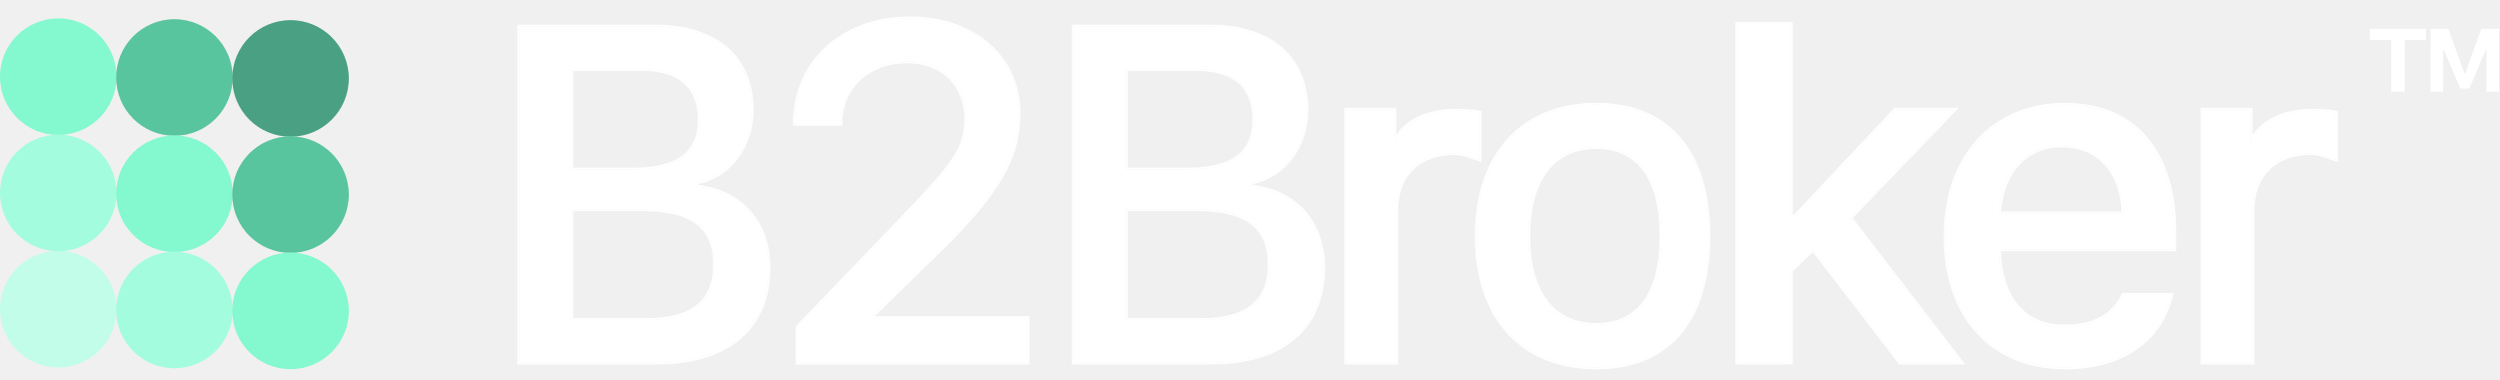
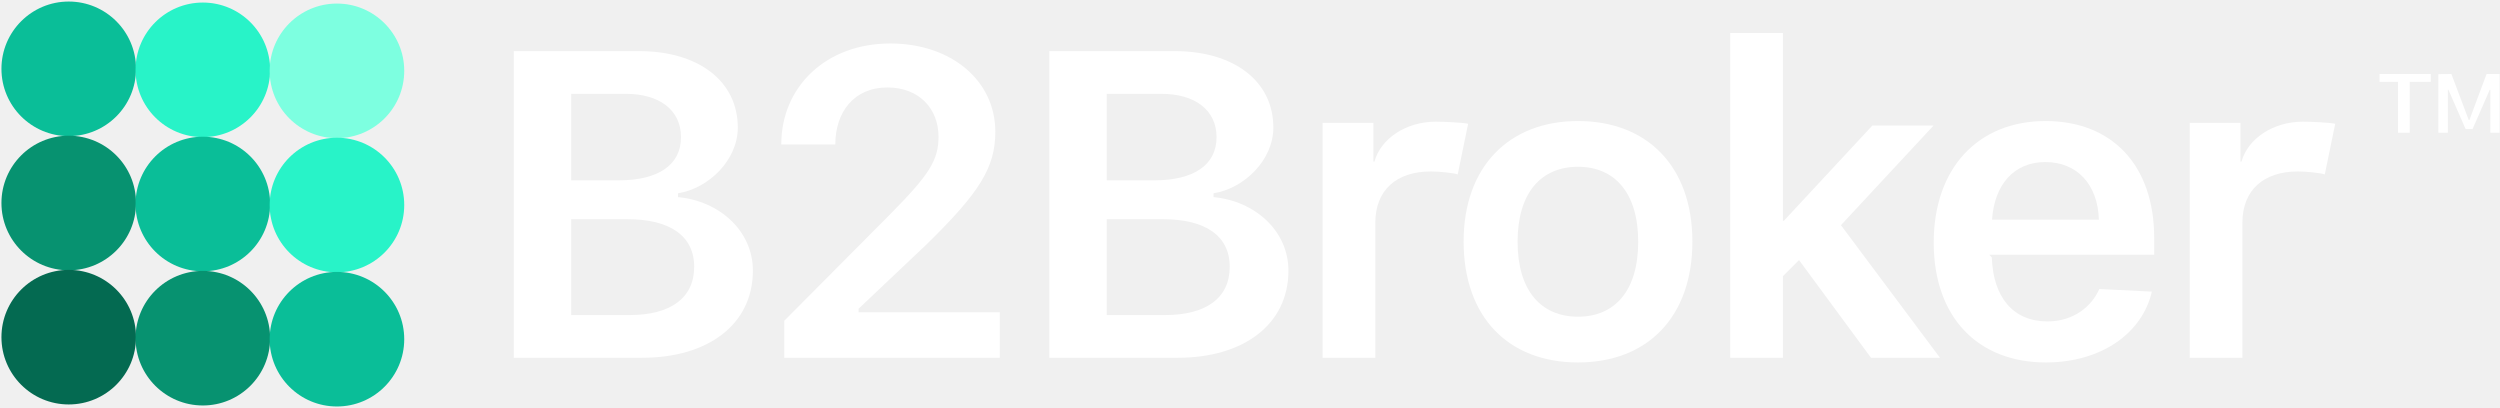
- <svg xmlns="http://www.w3.org/2000/svg" width="145" height="22" viewBox="0 0 145 22" fill="none">
-   <mask id="path-1-outside-1" maskUnits="userSpaceOnUse" x="29.125" y="0.062" width="107" height="22" fill="black">
-     <rect fill="white" x="29.125" y="0.062" width="107" height="22" />
-     <path d="M38.136 21.029C42.297 21.029 44.594 18.949 44.594 15.517C44.594 12.964 43.04 11.1 40.406 10.816V10.586C42.324 10.262 43.621 8.439 43.621 6.399C43.621 3.4 41.621 1.535 37.96 1.535H30.125V21.029H38.136ZM33.151 4.008H37.258C39.5 4.008 40.598 5.075 40.598 6.926C40.598 8.83 39.419 9.83 36.745 9.83H33.151V4.008ZM33.151 18.557V12.14H37.352C40.203 12.14 41.49 13.221 41.49 15.328C41.49 17.436 40.257 18.557 37.528 18.557H33.151Z" />
-     <path d="M46.112 7.182H48.763C48.763 5.021 50.421 3.562 52.623 3.562C54.785 3.562 56.068 5.007 56.068 6.898C56.068 8.479 55.42 9.452 52.947 12.032L46.274 18.976V21.029H59.632V18.449H50.514L50.727 18.219L54.916 14.131C58.334 10.7 59.1 8.785 59.1 6.529C59.1 3.327 56.473 1.062 52.812 1.062C48.881 1.062 46.112 3.602 46.112 7.182Z" />
-     <path d="M78.108 21.029H81.012V12.262C81.012 10.195 82.246 8.883 84.448 8.883C84.962 8.883 85.614 9.19 85.857 9.258V6.529C85.546 6.461 84.992 6.421 84.56 6.421C82.641 6.421 81.22 7.142 80.801 8.587H80.904V6.358H78.108V21.029Z" />
-     <path d="M92.627 21.313C96.923 21.313 99.131 18.435 99.131 13.694C99.131 8.952 96.909 6.074 92.627 6.074C88.331 6.074 85.683 8.965 85.683 13.694C85.683 18.435 88.317 21.313 92.627 21.313ZM92.627 18.841C90.101 18.841 88.682 16.963 88.682 13.694C88.682 10.424 90.101 8.533 92.627 8.533C95.139 8.533 96.403 10.424 96.403 13.694C96.403 16.949 95.139 18.841 92.627 18.841Z" />
-     <path d="M104.144 12.545H103.914V1.391H100.797V21.029H103.914V15.693L105.197 14.464L110.25 21.029H113.816L107.359 12.64L113.411 6.358H109.98L104.144 12.545Z" />
-     <path d="M123.199 17.098C122.658 18.287 121.509 18.935 119.753 18.935C117.43 18.935 116.09 17.26 115.995 14.599V14.464H126.171V13.464C126.171 8.871 123.912 6.074 119.818 6.074C115.671 6.074 112.888 9.06 112.888 13.721C112.888 18.408 115.617 21.313 119.832 21.313C123.196 21.313 125.36 19.692 125.995 17.098H123.199ZM119.645 8.439C121.793 8.439 123.145 9.992 123.212 12.37H115.995C116.157 10.006 117.497 8.439 119.645 8.439Z" />
-     <path d="M127.794 21.029H130.699V12.262C130.699 10.195 131.933 8.883 134.135 8.883C134.648 8.883 135.3 9.19 135.543 9.258V6.529C135.232 6.461 134.679 6.421 134.246 6.421C132.328 6.421 130.906 7.142 130.487 8.587H130.59V6.358H127.794V21.029Z" />
-     <path d="M70.318 21.029C74.479 21.029 76.776 18.949 76.776 15.517C76.776 12.964 75.222 11.1 72.587 10.816V10.586C74.506 10.262 75.803 8.439 75.803 6.399C75.803 3.4 73.803 1.535 70.142 1.535H62.307V21.029H70.318ZM65.333 4.008H69.44C71.682 4.008 72.78 5.075 72.78 6.926C72.78 8.83 71.601 9.83 68.926 9.83H65.333V4.008ZM65.333 18.557V12.14H69.534C72.385 12.14 73.671 13.221 73.671 15.328C73.671 17.436 72.439 18.557 69.71 18.557H65.333Z" />
-   </mask>
-   <path d="M38.136 21.029C42.297 21.029 44.594 18.949 44.594 15.517C44.594 12.964 43.04 11.1 40.406 10.816V10.586C42.324 10.262 43.621 8.439 43.621 6.399C43.621 3.4 41.621 1.535 37.96 1.535H30.125V21.029H38.136ZM33.151 4.008H37.258C39.5 4.008 40.598 5.075 40.598 6.926C40.598 8.83 39.419 9.83 36.745 9.83H33.151V4.008ZM33.151 18.557V12.14H37.352C40.203 12.14 41.49 13.221 41.49 15.328C41.49 17.436 40.257 18.557 37.528 18.557H33.151Z" fill="white" />
-   <path d="M46.112 7.182H48.763C48.763 5.021 50.421 3.562 52.623 3.562C54.785 3.562 56.068 5.007 56.068 6.898C56.068 8.479 55.42 9.452 52.947 12.032L46.274 18.976V21.029H59.632V18.449H50.514L50.727 18.219L54.916 14.131C58.334 10.7 59.1 8.785 59.1 6.529C59.1 3.327 56.473 1.062 52.812 1.062C48.881 1.062 46.112 3.602 46.112 7.182Z" fill="white" />
-   <path d="M78.108 21.029H81.012V12.262C81.012 10.195 82.246 8.883 84.448 8.883C84.962 8.883 85.614 9.19 85.857 9.258V6.529C85.546 6.461 84.992 6.421 84.56 6.421C82.641 6.421 81.22 7.142 80.801 8.587H80.904V6.358H78.108V21.029Z" fill="white" />
-   <path d="M92.627 21.313C96.923 21.313 99.131 18.435 99.131 13.694C99.131 8.952 96.909 6.074 92.627 6.074C88.331 6.074 85.683 8.965 85.683 13.694C85.683 18.435 88.317 21.313 92.627 21.313ZM92.627 18.841C90.101 18.841 88.682 16.963 88.682 13.694C88.682 10.424 90.101 8.533 92.627 8.533C95.139 8.533 96.403 10.424 96.403 13.694C96.403 16.949 95.139 18.841 92.627 18.841Z" fill="white" />
-   <path d="M104.144 12.545H103.914V1.391H100.797V21.029H103.914V15.693L105.197 14.464L110.25 21.029H113.816L107.359 12.64L113.411 6.358H109.98L104.144 12.545Z" fill="white" />
-   <path d="M123.199 17.098C122.658 18.287 121.509 18.935 119.753 18.935C117.43 18.935 116.09 17.26 115.995 14.599V14.464H126.171V13.464C126.171 8.871 123.912 6.074 119.818 6.074C115.671 6.074 112.888 9.06 112.888 13.721C112.888 18.408 115.617 21.313 119.832 21.313C123.196 21.313 125.36 19.692 125.995 17.098H123.199ZM119.645 8.439C121.793 8.439 123.145 9.992 123.212 12.37H115.995C116.157 10.006 117.497 8.439 119.645 8.439Z" fill="white" />
-   <path d="M127.794 21.029H130.699V12.262C130.699 10.195 131.933 8.883 134.135 8.883C134.648 8.883 135.3 9.19 135.543 9.258V6.529C135.232 6.461 134.679 6.421 134.246 6.421C132.328 6.421 130.906 7.142 130.487 8.587H130.59V6.358H127.794V21.029Z" fill="white" />
-   <path d="M70.318 21.029C74.479 21.029 76.776 18.949 76.776 15.517C76.776 12.964 75.222 11.1 72.587 10.816V10.586C74.506 10.262 75.803 8.439 75.803 6.399C75.803 3.4 73.803 1.535 70.142 1.535H62.307V21.029H70.318ZM65.333 4.008H69.44C71.682 4.008 72.78 5.075 72.78 6.926C72.78 8.83 71.601 9.83 68.926 9.83H65.333V4.008ZM65.333 18.557V12.14H69.534C72.385 12.14 73.671 13.221 73.671 15.328C73.671 17.436 72.439 18.557 69.71 18.557H65.333Z" fill="white" />
-   <path d="M38.136 21.029C42.297 21.029 44.594 18.949 44.594 15.517C44.594 12.964 43.04 11.1 40.406 10.816V10.586C42.324 10.262 43.621 8.439 43.621 6.399C43.621 3.4 41.621 1.535 37.96 1.535H30.125V21.029H38.136ZM33.151 4.008H37.258C39.5 4.008 40.598 5.075 40.598 6.926C40.598 8.83 39.419 9.83 36.745 9.83H33.151V4.008ZM33.151 18.557V12.14H37.352C40.203 12.14 41.49 13.221 41.49 15.328C41.49 17.436 40.257 18.557 37.528 18.557H33.151Z" stroke="white" stroke-width="0.211" mask="url(#path-1-outside-1)" />
-   <path d="M46.112 7.182H48.763C48.763 5.021 50.421 3.562 52.623 3.562C54.785 3.562 56.068 5.007 56.068 6.898C56.068 8.479 55.42 9.452 52.947 12.032L46.274 18.976V21.029H59.632V18.449H50.514L50.727 18.219L54.916 14.131C58.334 10.7 59.1 8.785 59.1 6.529C59.1 3.327 56.473 1.062 52.812 1.062C48.881 1.062 46.112 3.602 46.112 7.182Z" stroke="white" stroke-width="0.211" mask="url(#path-1-outside-1)" />
-   <path d="M78.108 21.029H81.012V12.262C81.012 10.195 82.246 8.883 84.448 8.883C84.962 8.883 85.614 9.19 85.857 9.258V6.529C85.546 6.461 84.992 6.421 84.56 6.421C82.641 6.421 81.22 7.142 80.801 8.587H80.904V6.358H78.108V21.029Z" stroke="white" stroke-width="0.211" mask="url(#path-1-outside-1)" />
-   <path d="M92.627 21.313C96.923 21.313 99.131 18.435 99.131 13.694C99.131 8.952 96.909 6.074 92.627 6.074C88.331 6.074 85.683 8.965 85.683 13.694C85.683 18.435 88.317 21.313 92.627 21.313ZM92.627 18.841C90.101 18.841 88.682 16.963 88.682 13.694C88.682 10.424 90.101 8.533 92.627 8.533C95.139 8.533 96.403 10.424 96.403 13.694C96.403 16.949 95.139 18.841 92.627 18.841Z" stroke="white" stroke-width="0.211" mask="url(#path-1-outside-1)" />
-   <path d="M104.144 12.545H103.914V1.391H100.797V21.029H103.914V15.693L105.197 14.464L110.25 21.029H113.816L107.359 12.64L113.411 6.358H109.98L104.144 12.545Z" stroke="white" stroke-width="0.211" mask="url(#path-1-outside-1)" />
-   <path d="M123.199 17.098C122.658 18.287 121.509 18.935 119.753 18.935C117.43 18.935 116.09 17.26 115.995 14.599V14.464H126.171V13.464C126.171 8.871 123.912 6.074 119.818 6.074C115.671 6.074 112.888 9.06 112.888 13.721C112.888 18.408 115.617 21.313 119.832 21.313C123.196 21.313 125.36 19.692 125.995 17.098H123.199ZM119.645 8.439C121.793 8.439 123.145 9.992 123.212 12.37H115.995C116.157 10.006 117.497 8.439 119.645 8.439Z" stroke="white" stroke-width="0.211" mask="url(#path-1-outside-1)" />
-   <path d="M127.794 21.029H130.699V12.262C130.699 10.195 131.933 8.883 134.135 8.883C134.648 8.883 135.3 9.19 135.543 9.258V6.529C135.232 6.461 134.679 6.421 134.246 6.421C132.328 6.421 130.906 7.142 130.487 8.587H130.59V6.358H127.794V21.029Z" stroke="white" stroke-width="0.211" mask="url(#path-1-outside-1)" />
-   <path d="M70.318 21.029C74.479 21.029 76.776 18.949 76.776 15.517C76.776 12.964 75.222 11.1 72.587 10.816V10.586C74.506 10.262 75.803 8.439 75.803 6.399C75.803 3.4 73.803 1.535 70.142 1.535H62.307V21.029H70.318ZM65.333 4.008H69.44C71.682 4.008 72.78 5.075 72.78 6.926C72.78 8.83 71.601 9.83 68.926 9.83H65.333V4.008ZM65.333 18.557V12.14H69.534C72.385 12.14 73.671 13.221 73.671 15.328C73.671 17.436 72.439 18.557 69.71 18.557H65.333Z" stroke="white" stroke-width="0.211" mask="url(#path-1-outside-1)" />
-   <path d="M139.532 5.318V2.323H140.763V1.676H137.516V2.323H138.747V5.318H139.532Z" fill="white" />
-   <path d="M145 5.318V1.676H143.972L143.039 4.261H142.992L142.062 1.676H141.031V5.318H141.758V2.886H141.8L142.756 5.134H143.278L144.231 2.886H144.273V5.318H145Z" fill="white" />
-   <circle cx="3.381" cy="4.448" r="3.381" fill="#84F8CF" />
-   <circle cx="3.381" cy="11.19" r="3.381" fill="#A4FCDE" />
-   <circle cx="3.381" cy="17.932" r="3.381" fill="#C1FDE8" />
-   <circle cx="10.12" cy="4.495" r="3.381" fill="#59C59E" />
-   <circle cx="10.12" cy="11.237" r="3.381" fill="#84F8CF" />
-   <circle cx="10.12" cy="17.979" r="3.381" fill="#A4FCDE" />
-   <circle cx="16.858" cy="4.549" r="3.381" fill="#4AA083" />
-   <circle cx="16.858" cy="11.287" r="3.381" fill="#59C59E" />
-   <circle cx="16.858" cy="18.03" r="3.381" fill="#84F8CF" />
+ <svg xmlns="http://www.w3.org/2000/svg" width="1374" height="224" viewBox="0 0 1374 224" fill="none">
+   <circle cx="37.778" cy="37.831" r="36.983" fill="#0ABE98" />
+   <circle cx="37.776" cy="111.569" r="36.983" fill="#079270" />
+   <circle cx="37.776" cy="185.307" r="36.983" fill="#046A51" />
+   <circle cx="111.479" cy="38.385" r="36.983" fill="#28F3C8" />
+   <circle cx="111.479" cy="112.124" r="36.983" fill="#0ABE98" />
+   <circle cx="111.479" cy="185.866" r="36.983" fill="#079270" />
+   <circle cx="185.184" cy="38.94" r="36.983" fill="#7DFFE0" />
+   <circle cx="185.184" cy="112.682" r="36.983" fill="#28F3C8" />
+   <circle cx="185.184" cy="186.421" r="36.983" fill="#0ABE98" />
+   <path d="M352.996 196.63C388.968 196.63 413.789 178.41 413.789 148.745C413.789 126.788 395.274 110.437 372.617 108.335V106.233C389.552 103.546 405.497 87.896 405.497 70.144C405.497 44.216 383.362 28.099 351.361 28.099H282.367V196.63H352.996ZM313.932 51.574H344.003C362.222 51.574 374.283 60.333 374.283 75.4C374.283 90.816 361.521 99.108 340.149 99.108H313.932V51.574ZM313.932 173.155V120.481H344.937C367.945 120.481 381.524 129.474 381.524 146.643C381.524 163.928 368.295 173.155 346.105 173.155H313.932Z" fill="white" />
+   <path d="M429.387 79.401H459.083C459.083 61.649 469.33 48.07 487.666 48.07C505.302 48.07 515.813 59.866 515.813 75.166C515.813 88.013 510.674 96.072 489.418 117.562L431.022 176.308V196.63H549.48V171.636H471.899V169.651L509.537 134.029C538.502 105.649 547.028 91.984 547.028 72.363C547.028 44.333 522.821 23.894 489.301 23.894C454.147 23.894 429.387 47.517 429.387 79.401Z" fill="white" />
+   <path d="M647.331 196.63C683.303 196.63 708.124 178.41 708.124 148.745C708.124 126.788 689.609 110.437 666.952 108.335V106.233C683.887 103.546 699.832 87.896 699.832 70.144C699.832 44.216 677.697 28.099 645.695 28.099H576.702V196.63H647.331ZM608.267 51.574H638.338C656.557 51.574 668.618 60.333 668.618 75.4C668.618 90.816 655.856 99.108 634.483 99.108H608.267V51.574ZM608.267 173.155V120.481H639.272C662.28 120.481 675.859 129.474 675.859 146.643C675.859 163.928 662.63 173.155 640.44 173.155H608.267Z" fill="white" />
+   <path d="M726.906 196.63H755.871V122.467C755.871 104.481 767.519 94.234 786.323 94.234C791.228 94.234 798.936 95.051 801.155 95.869L806.884 68.042C804.198 67.341 793.33 66.874 789.126 66.874C772.658 66.874 758.876 76.217 755.373 88.831H754.819V67.544H726.906V196.63Z" fill="white" />
+   <path d="M867.269 199.199C905.46 199.199 930.134 174.206 930.134 132.744C930.134 91.517 905.343 66.523 867.269 66.523C829.311 66.523 804.404 91.634 804.404 132.744C804.404 174.206 828.961 199.199 867.269 199.199ZM867.269 174.058C847.064 174.058 834.069 159.84 834.069 132.861C834.069 105.882 847.064 91.664 867.269 91.664C887.357 91.664 900.352 105.882 900.352 132.861C900.352 159.84 887.474 174.058 867.269 174.058Z" fill="white" />
+   <path d="M980.45 121.299H979.897V18.141H950.932V196.63H979.897V151.782L988.742 142.936L1028.3 196.63H1066.21L1011.78 123.751L1062.7 68.976H1029.07L980.45 121.299Z" fill="white" />
+   <path d="M1153.78 158.844C1149.57 168.421 1139.65 176.658 1125.28 176.658C1106.24 176.658 1095.41 163.11 1094.71 141.504L1093.28 139.986H1183.94V130.759C1183.94 90.699 1160.67 66.523 1124.23 66.523C1087.21 66.523 1062.77 92.334 1062.77 133.328C1062.77 174.206 1086.86 199.199 1124.46 199.199C1154.6 199.199 1177.4 183.285 1182.66 160.277L1153.78 158.844ZM1124.11 89.064C1141.52 89.064 1152.96 101.327 1153.55 120.715H1094.83C1096.11 101.561 1106.83 89.064 1124.11 89.064Z" fill="white" />
+   <path d="M1203.46 196.63H1232.42V122.467C1232.42 104.481 1244.07 94.234 1262.87 94.234C1267.78 94.234 1275.49 95.051 1277.7 95.869L1283.43 68.042C1280.75 67.341 1269.88 66.874 1265.67 66.874C1249.21 66.874 1235.43 76.217 1231.92 88.831H1231.37V67.544H1203.46V196.63Z" fill="white" />
+   <path d="M1324.39 72.965V44.991H1335.96V40.672H1307.78V44.991H1317.94V72.965H1324.39Z" fill="white" />
+   <path d="M1373.78 72.965V40.672H1366.62L1357.19 65.938H1356.81L1347.28 40.672L1340.12 40.739V72.965H1345.33V49.31H1345.65L1355.11 70.951H1358.92L1368.38 49.31H1368.7V72.965H1373.78Z" fill="white" />
</svg>
